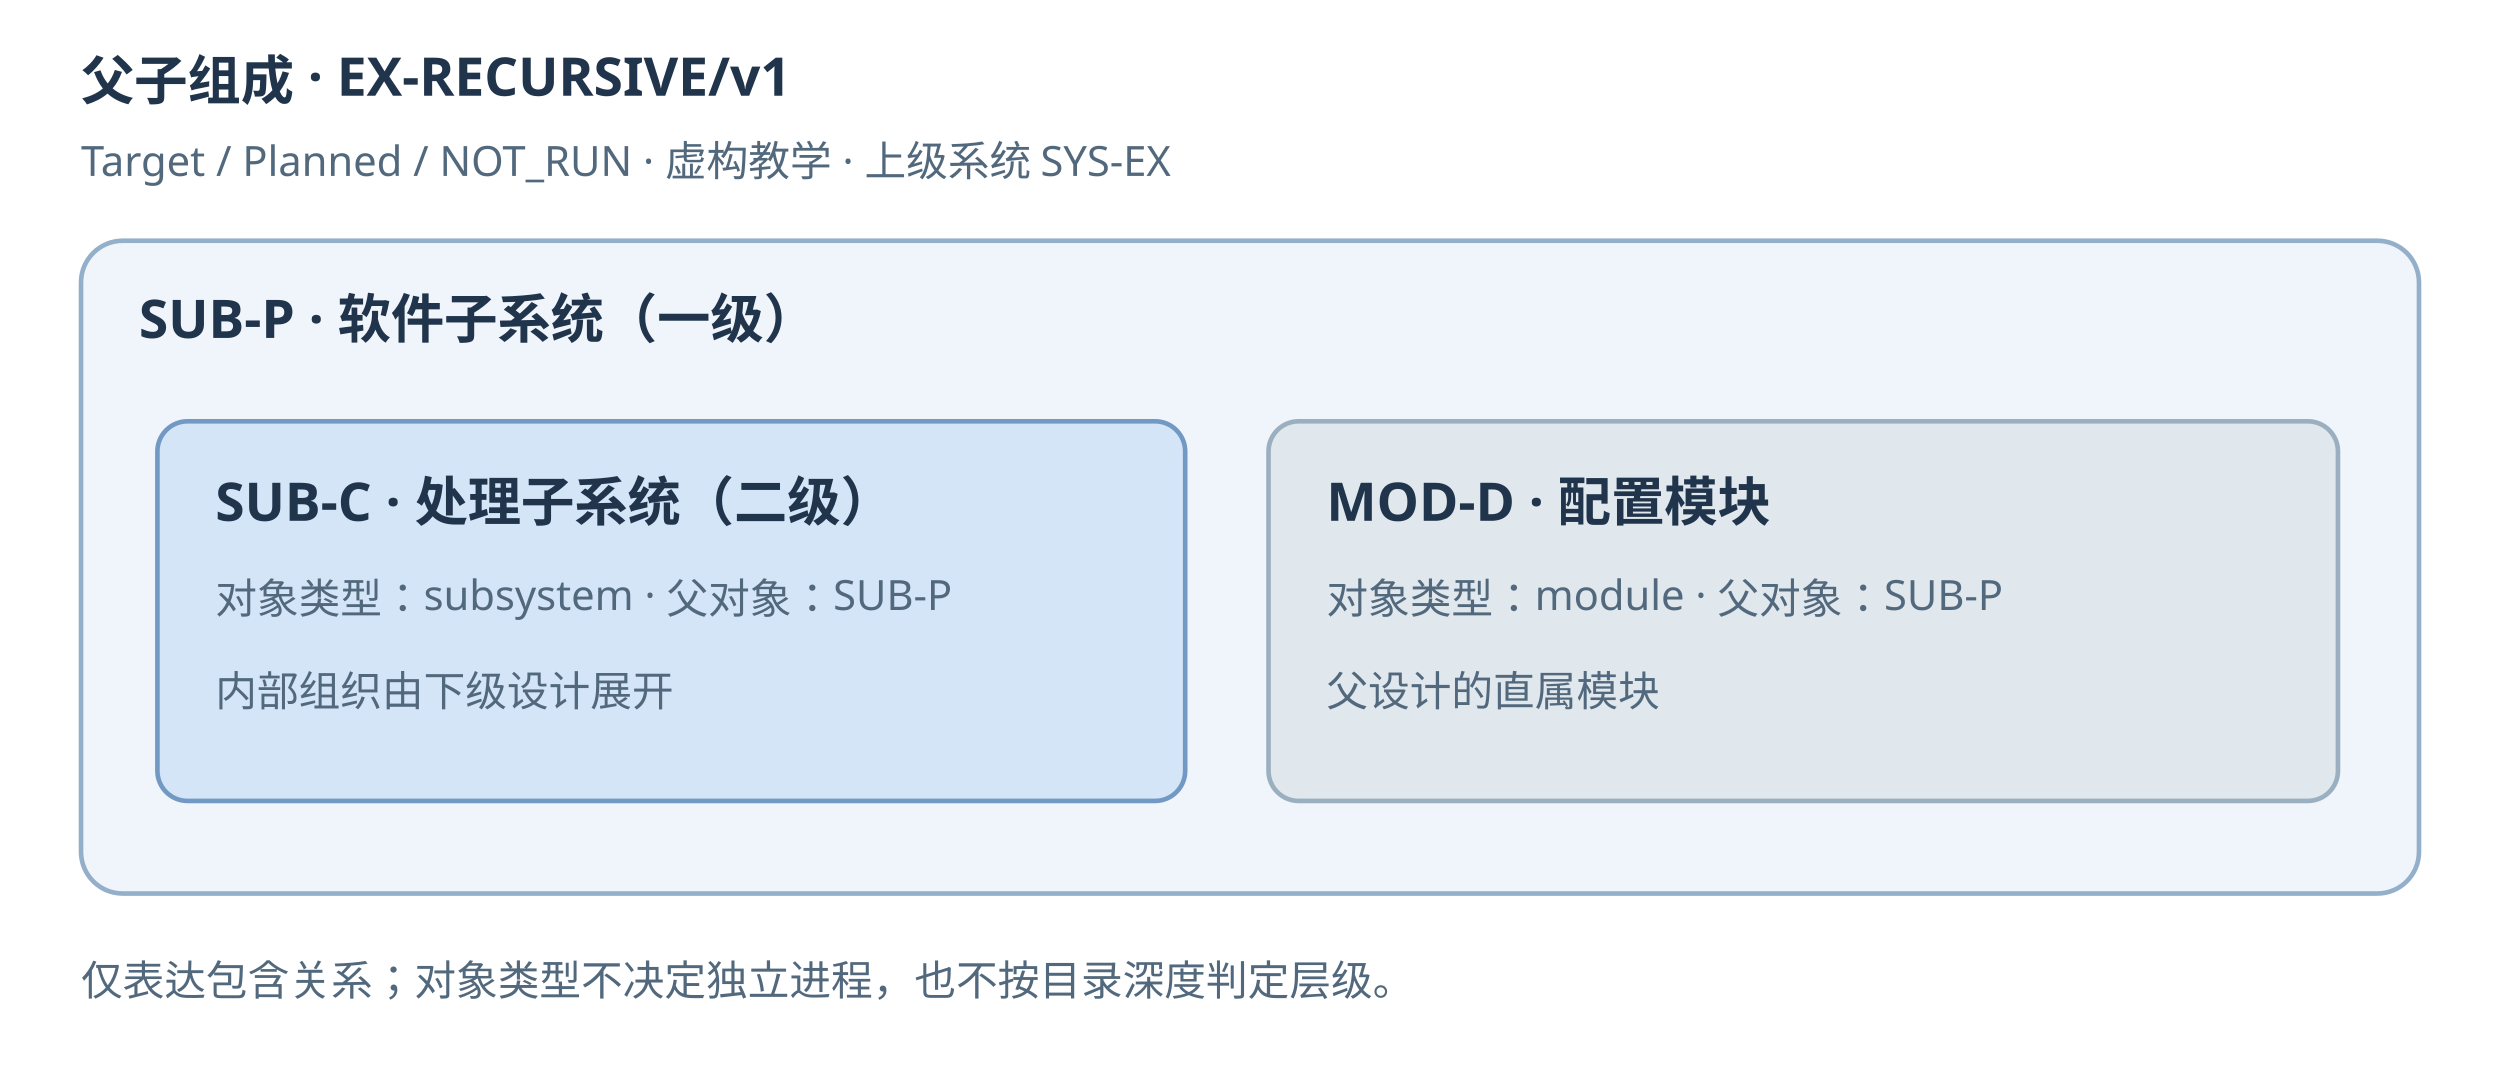
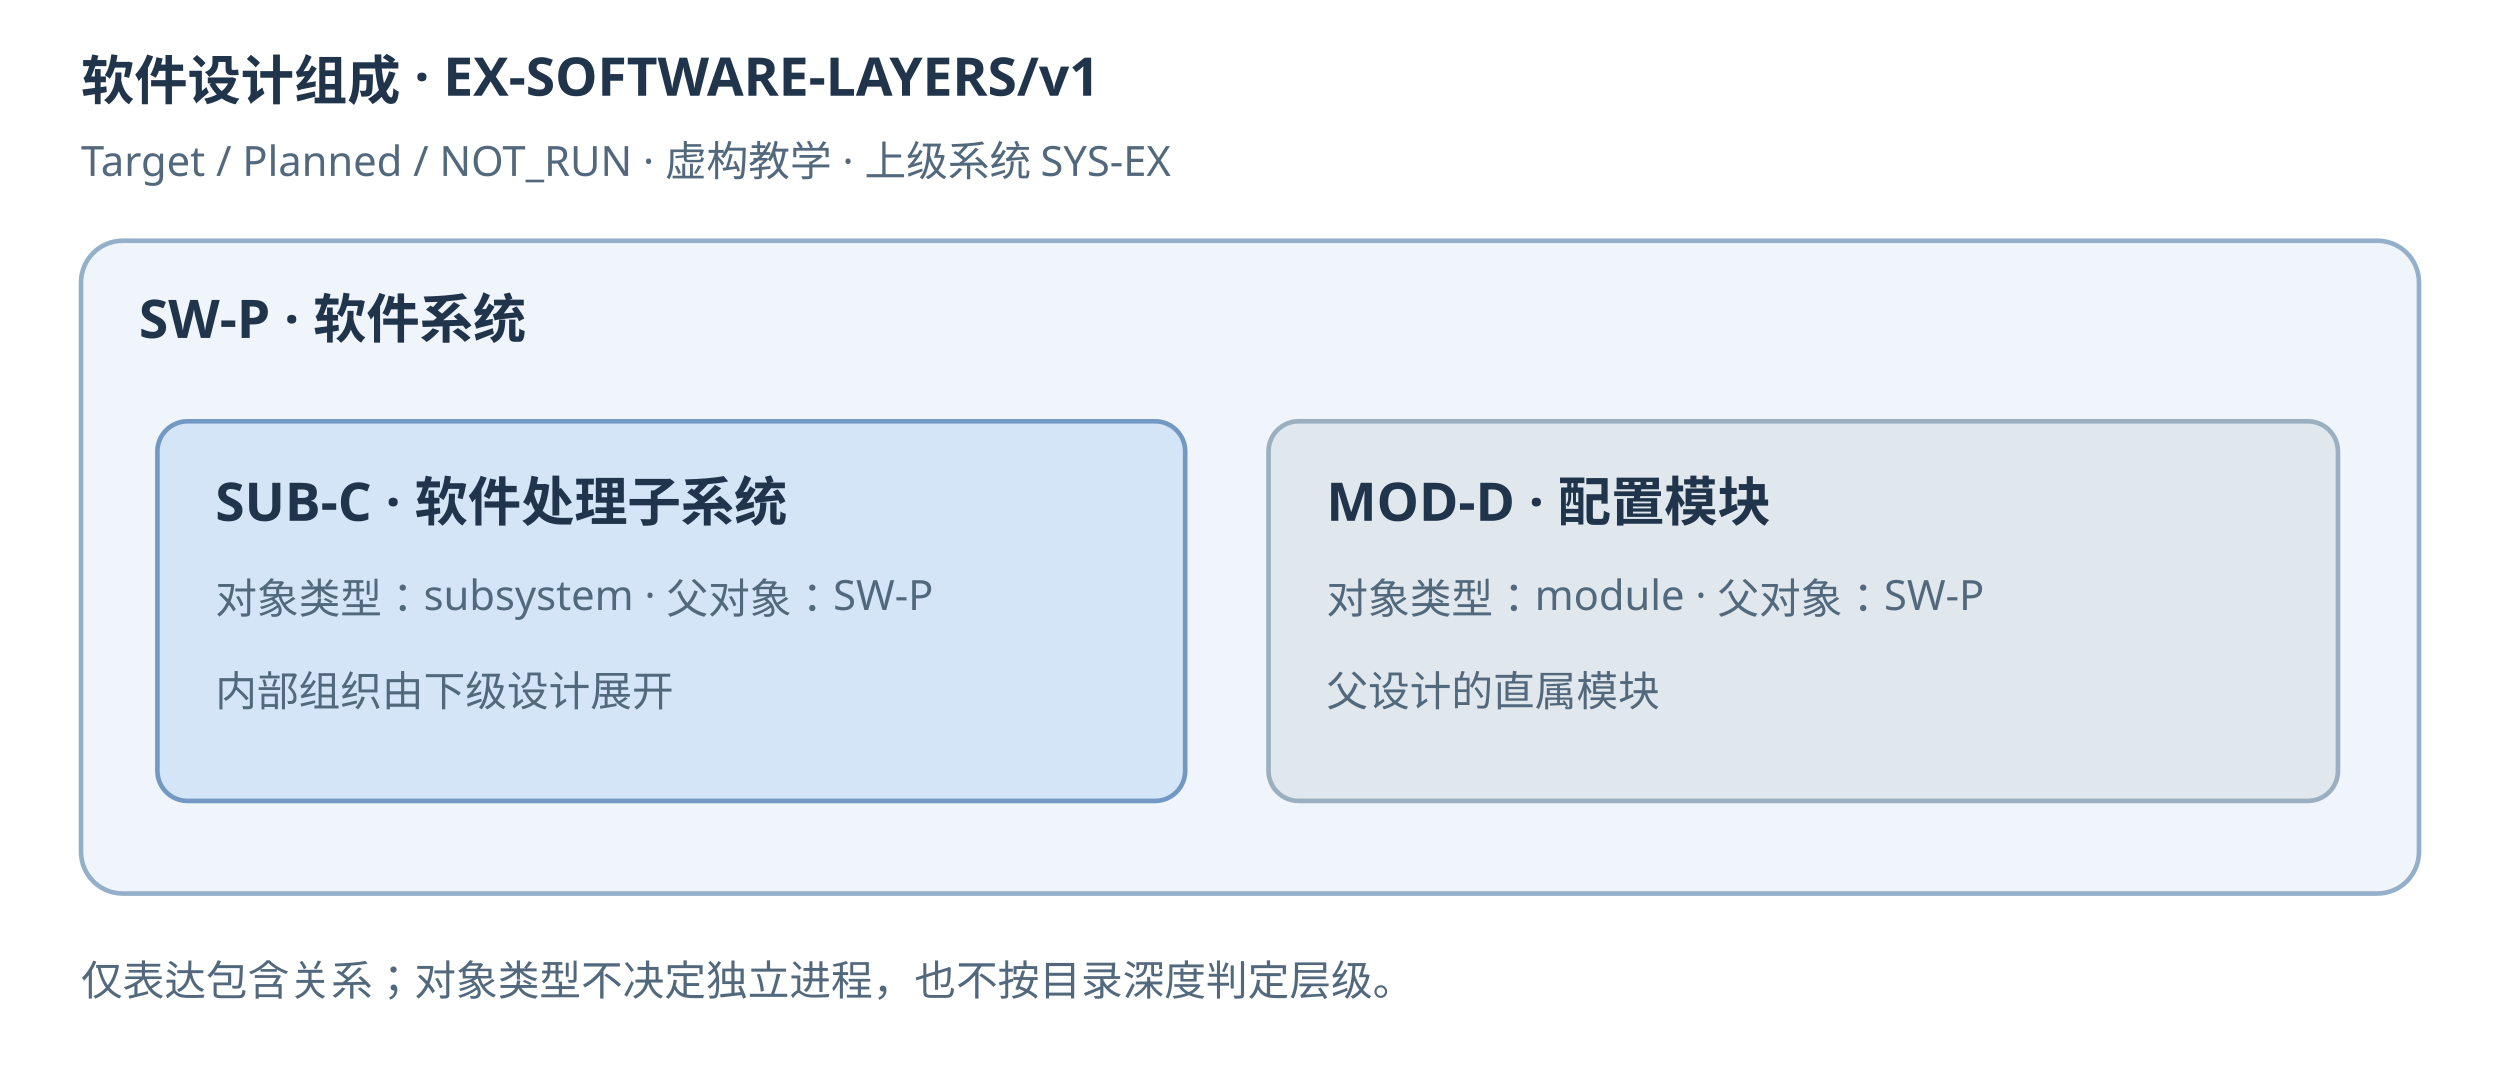
<svg xmlns="http://www.w3.org/2000/svg" width="1080" height="470" viewBox="0 0 1080 470" role="img" aria-labelledby="t d">
  <style>text{font-family:system-ui,'PingFang SC',sans-serif;fill:#20344b}.note{font-size:18px;fill:#52697d}.label{font-size:23px;font-weight:600}</style>
  <rect width="1080" height="470" fill="white" />
-   <text x="35" y="43" class="label">父子组成 · EX-RECURSIVE/v1</text>
+   <text x="35" y="43" class="label">软件设计组成 · EX-SOFTWARE-LAYERS/v1</text>
  <text x="35" y="76" class="note">Target / Planned / NOT_RUN · 虚构教学 · 上级系统 SYS-EX</text>
-   <g data-object-id="SUB-P" data-object-type="subsystem" data-parent-id="SYS-EX">
+   <g data-object-id="SW-P" data-object-type="system" data-parent-id="SYS-EX">
    <rect x="35" y="104" width="1010" height="282" rx="18" fill="#f0f5fb" stroke="#94afca" stroke-width="2" />
-     <text x="60" y="146" class="label">SUB-P · 软件子系统（一级）</text>
-     <g data-object-id="SUB-C" data-object-type="subsystem" data-parent-id="SUB-P">
+     <text x="60" y="146" class="label">SW-P · 软件系统</text>
+     <g data-object-id="SUB-C" data-object-type="subsystem" data-parent-id="SW-P">
      <rect x="68" y="182" width="444" height="164" rx="13" fill="#d4e5f7" stroke="#7299c3" stroke-width="2" />
-       <text x="93" y="225" class="label">SUB-C · 处理子系统（二级）</text>
-       <text x="93" y="265" class="note">对象类型：subsystem · 父对象：SUB-P</text>
+       <text x="93" y="225" class="label">SUB-C · 软件处理子系统</text>
+       <text x="93" y="265" class="note">对象类型：subsystem · 父对象：SW-P</text>
      <text x="93" y="305" class="note">内部组织由下级设计展开</text>
    </g>
-     <g data-object-id="MOD-D" data-object-type="module" data-parent-id="SUB-P">
+     <g data-object-id="MOD-D" data-object-type="module" data-parent-id="SW-P">
      <rect x="548" y="182" width="462" height="164" rx="13" fill="#e0e7ed" stroke="#9aafbf" stroke-width="2" />
      <text x="573" y="225" class="label">MOD-D · 配置模块</text>
-       <text x="573" y="265" class="note">对象类型：module · 父对象：SUB-P</text>
+       <text x="573" y="265" class="note">对象类型：module · 父对象：SW-P</text>
      <text x="573" y="305" class="note">父设计的直属模块</text>
    </g>
  </g>
  <text x="35" y="430" class="note">仅表达包含关系；对象类型不决定独立进程，也不按目录深度判定层级。</text>
</svg>
